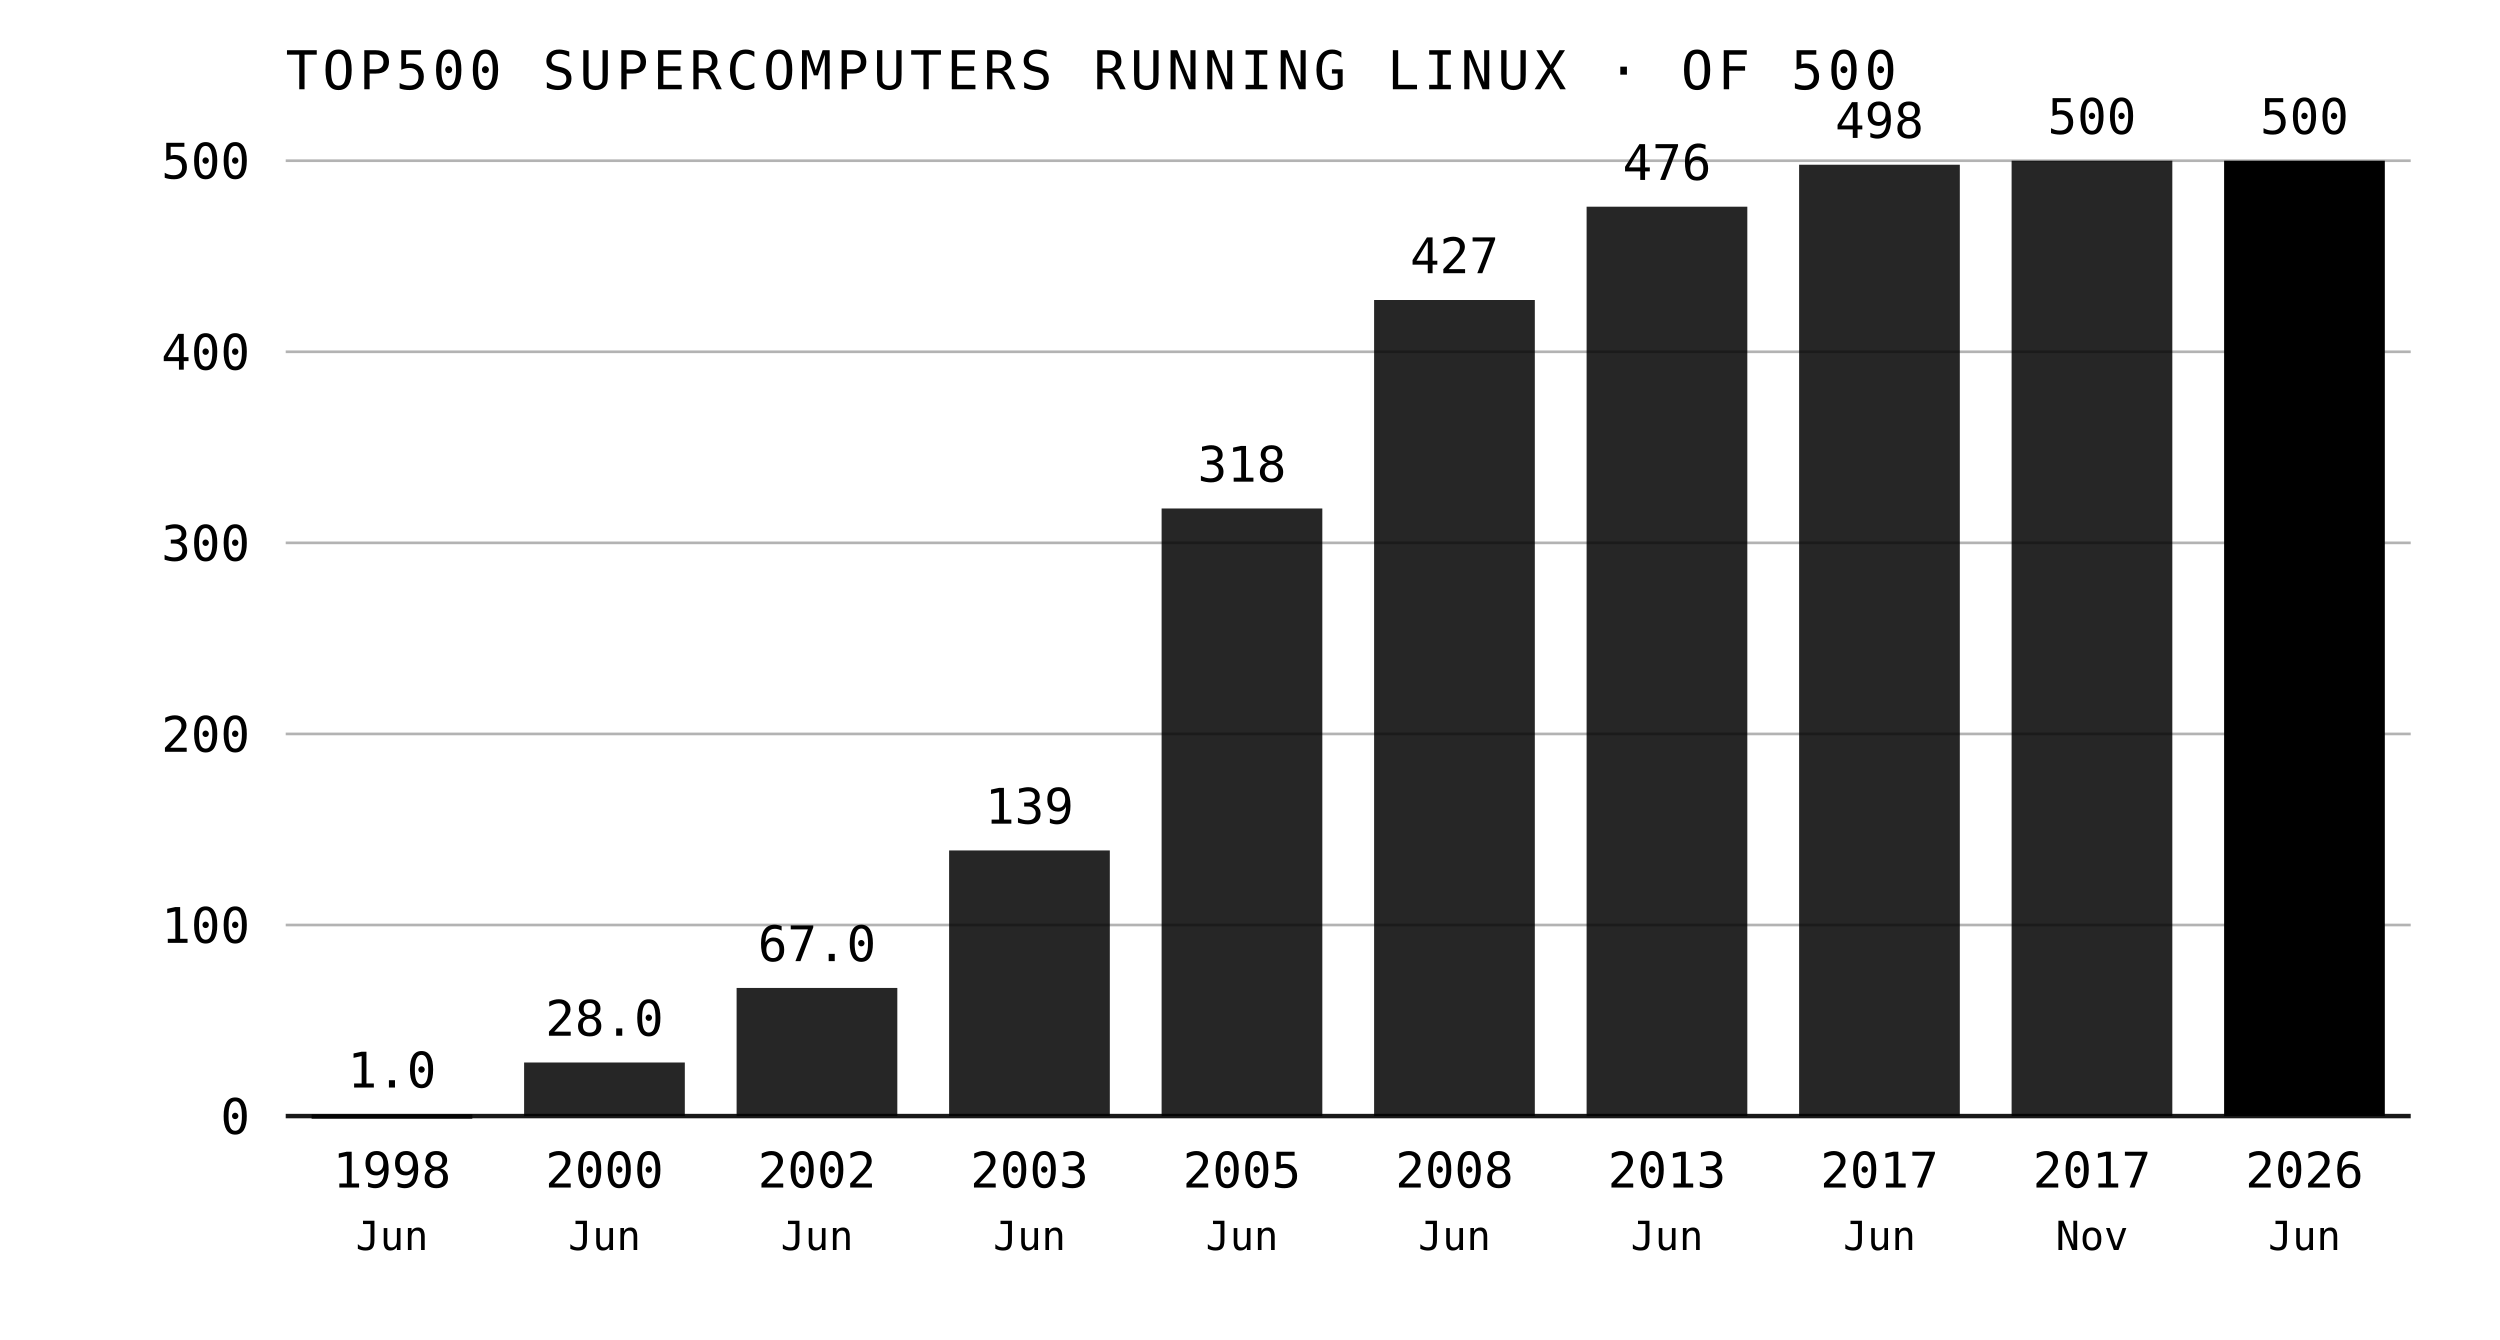
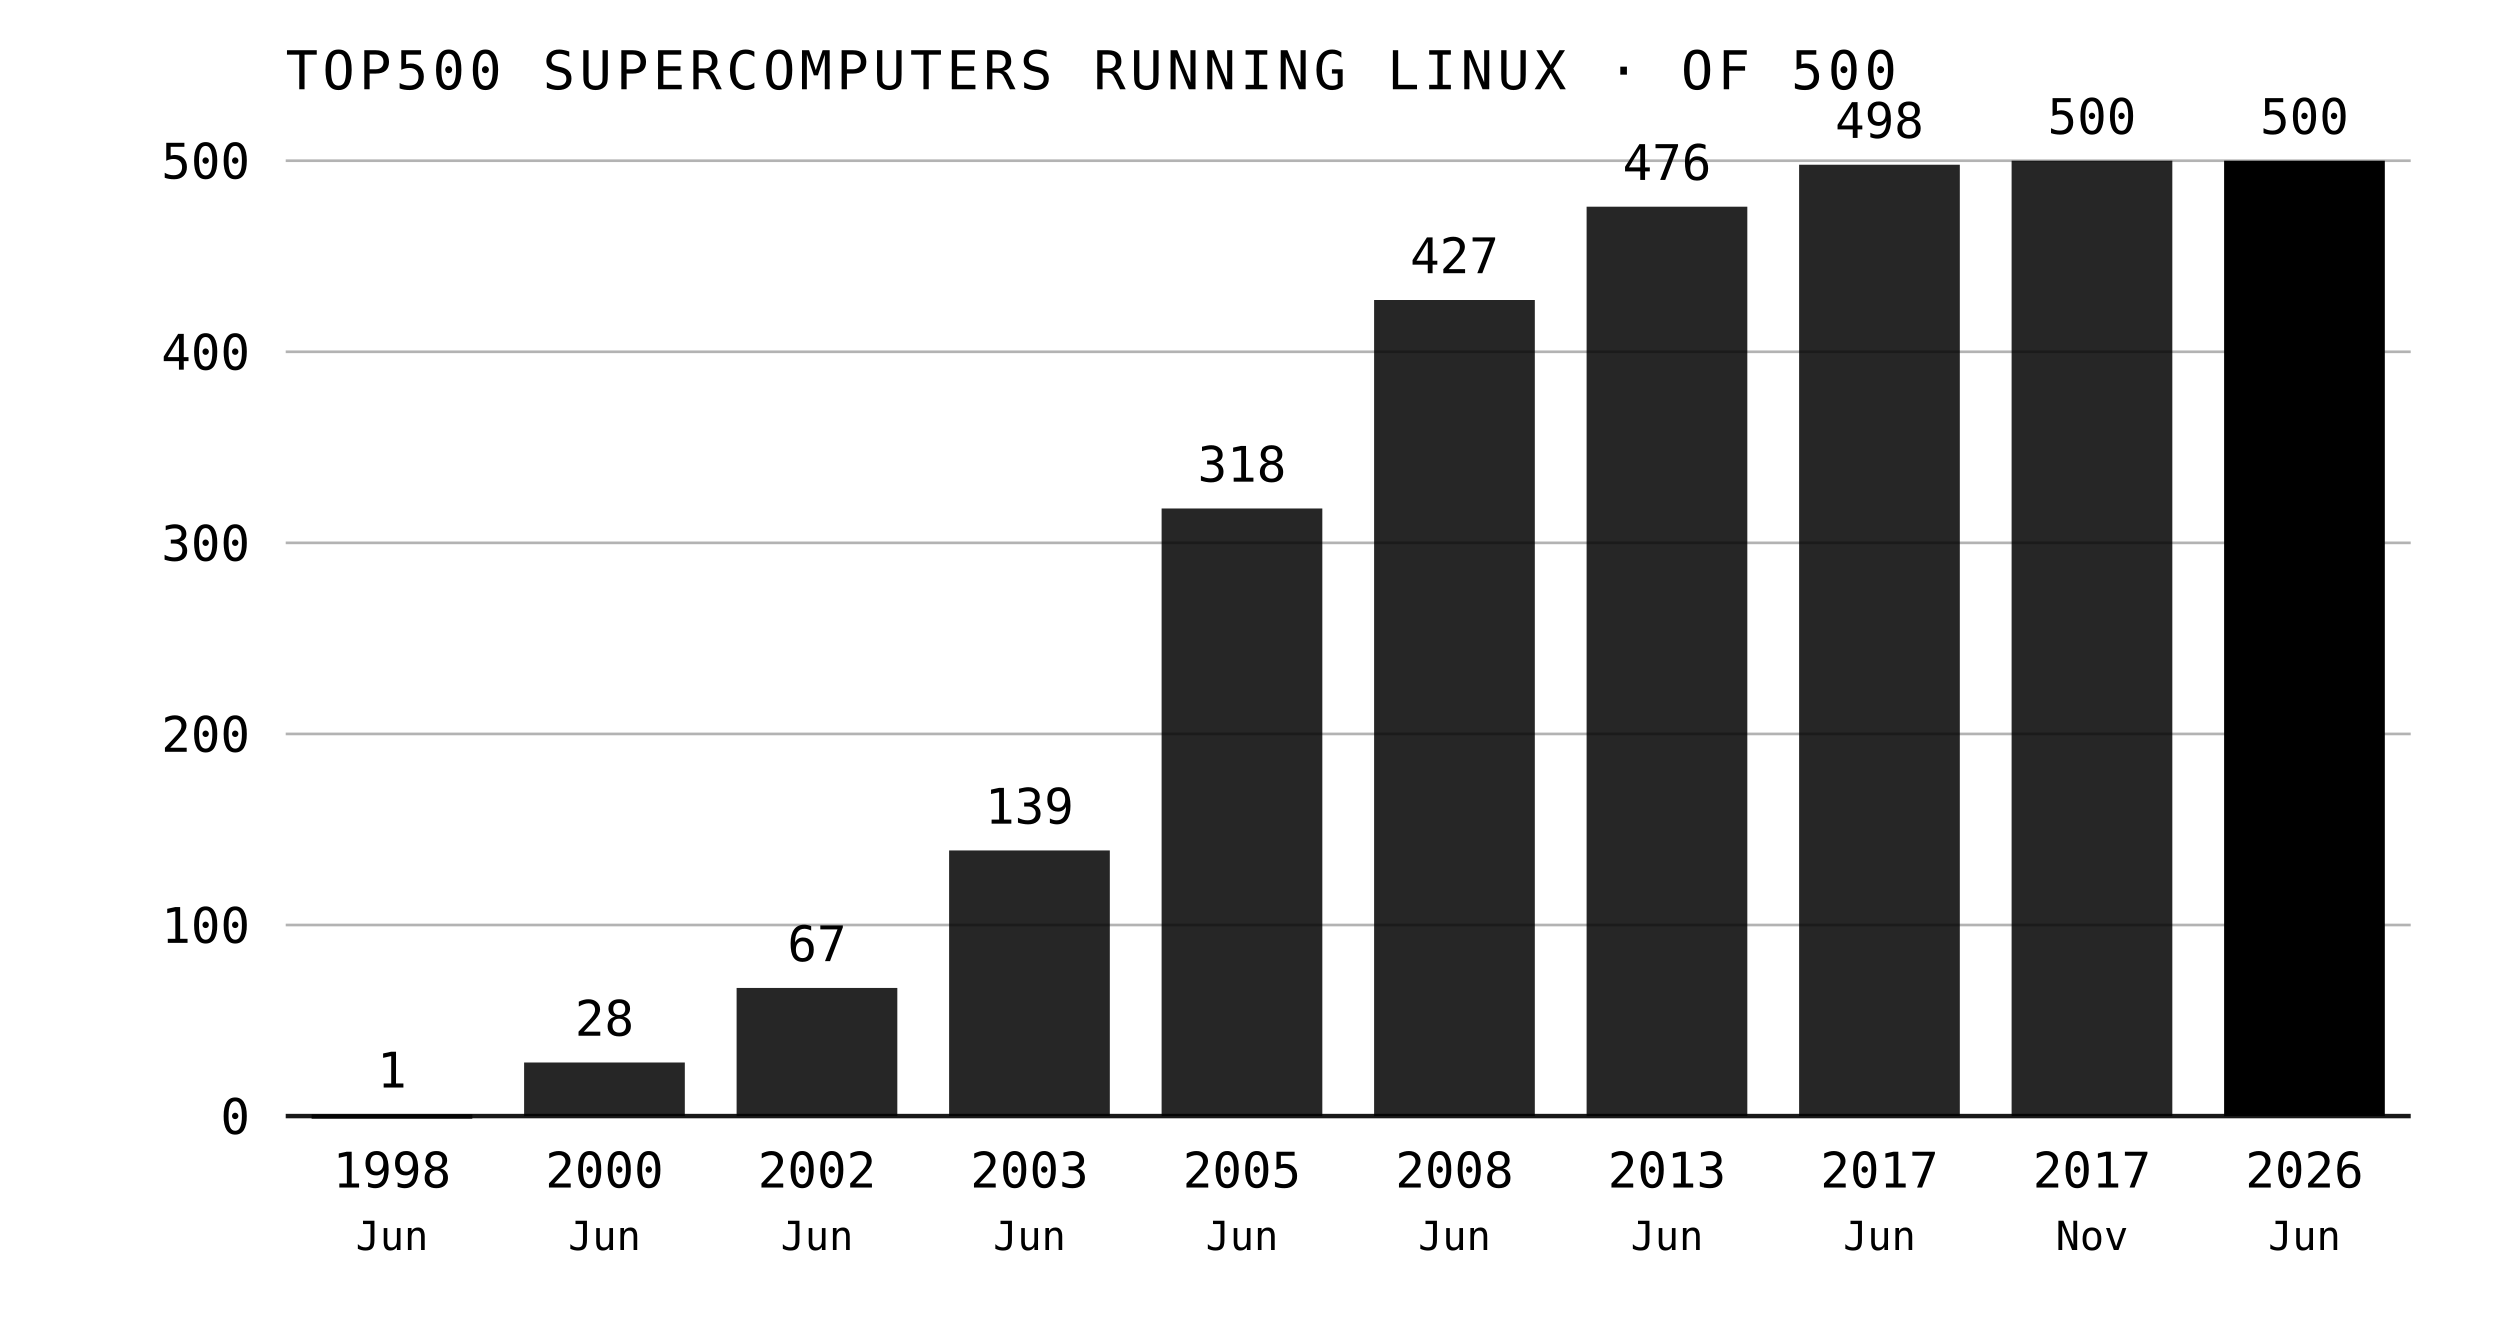
<svg xmlns="http://www.w3.org/2000/svg" viewBox="0 0 560 300" role="img" aria-labelledby="t d">
  <g font-family="ui-monospace, Menlo, Consolas, monospace" font-size="11" fill="currentColor">
    <g class="muted">
      <line x1="64" x2="540" y1="250.0" y2="250.0" stroke="currentColor" stroke-opacity="0.9" stroke-width="1" />
      <text x="56" y="254.0" text-anchor="end">0</text>
      <line x1="64" x2="540" y1="207.2" y2="207.2" stroke="currentColor" stroke-opacity="0.3" stroke-width="0.6" />
      <text x="56" y="211.2" text-anchor="end">100</text>
      <line x1="64" x2="540" y1="164.4" y2="164.4" stroke="currentColor" stroke-opacity="0.3" stroke-width="0.6" />
      <text x="56" y="168.4" text-anchor="end">200</text>
      <line x1="64" x2="540" y1="121.6" y2="121.6" stroke="currentColor" stroke-opacity="0.3" stroke-width="0.6" />
      <text x="56" y="125.6" text-anchor="end">300</text>
      <line x1="64" x2="540" y1="78.8" y2="78.8" stroke="currentColor" stroke-opacity="0.3" stroke-width="0.6" />
      <text x="56" y="82.8" text-anchor="end">400</text>
      <line x1="64" x2="540" y1="36.0" y2="36.0" stroke="currentColor" stroke-opacity="0.3" stroke-width="0.6" />
      <text x="56" y="40.0" text-anchor="end">500</text>
    </g>
    <rect x="69.8" y="249.6" width="36" height="1.0" fill-opacity="0.85" />
-     <text x="87.8" y="243.6" text-anchor="middle">1.0</text>
+     <text x="87.8" y="243.6" text-anchor="middle">1</text>
    <text x="87.8" y="266" text-anchor="middle">1998</text>
    <text x="87.8" y="280" text-anchor="middle" font-size="9" class="muted" fill="currentColor">Jun</text>
    <rect x="117.4" y="238.0" width="36" height="12.0" fill-opacity="0.85" />
-     <text x="135.4" y="232.0" text-anchor="middle">28.0</text>
+     <text x="135.4" y="232.0" text-anchor="middle">28</text>
    <text x="135.4" y="266" text-anchor="middle">2000</text>
    <text x="135.4" y="280" text-anchor="middle" font-size="9" class="muted" fill="currentColor">Jun</text>
    <rect x="165.0" y="221.3" width="36" height="28.7" fill-opacity="0.85" />
-     <text x="183.0" y="215.3" text-anchor="middle">67.0</text>
+     <text x="183.0" y="215.3" text-anchor="middle">67</text>
    <text x="183.0" y="266" text-anchor="middle">2002</text>
    <text x="183.0" y="280" text-anchor="middle" font-size="9" class="muted" fill="currentColor">Jun</text>
    <rect x="212.6" y="190.5" width="36" height="59.5" fill-opacity="0.85" />
    <text x="230.6" y="184.5" text-anchor="middle">139</text>
    <text x="230.6" y="266" text-anchor="middle">2003</text>
    <text x="230.6" y="280" text-anchor="middle" font-size="9" class="muted" fill="currentColor">Jun</text>
    <rect x="260.2" y="113.9" width="36" height="136.1" fill-opacity="0.85" />
    <text x="278.2" y="107.9" text-anchor="middle">318</text>
    <text x="278.2" y="266" text-anchor="middle">2005</text>
    <text x="278.2" y="280" text-anchor="middle" font-size="9" class="muted" fill="currentColor">Jun</text>
    <rect x="307.8" y="67.2" width="36" height="182.8" fill-opacity="0.85" />
    <text x="325.8" y="61.2" text-anchor="middle">427</text>
    <text x="325.8" y="266" text-anchor="middle">2008</text>
    <text x="325.8" y="280" text-anchor="middle" font-size="9" class="muted" fill="currentColor">Jun</text>
    <rect x="355.4" y="46.3" width="36" height="203.7" fill-opacity="0.85" />
    <text x="373.4" y="40.3" text-anchor="middle">476</text>
    <text x="373.4" y="266" text-anchor="middle">2013</text>
    <text x="373.4" y="280" text-anchor="middle" font-size="9" class="muted" fill="currentColor">Jun</text>
    <rect x="403.0" y="36.9" width="36" height="213.1" fill-opacity="0.85" />
    <text x="421.0" y="30.9" text-anchor="middle">498</text>
    <text x="421.0" y="266" text-anchor="middle">2017</text>
    <text x="421.0" y="280" text-anchor="middle" font-size="9" class="muted" fill="currentColor">Jun</text>
    <rect x="450.6" y="36.0" width="36" height="214.0" fill-opacity="0.85" />
    <text x="468.6" y="30.0" text-anchor="middle">500</text>
    <text x="468.6" y="266" text-anchor="middle">2017</text>
    <text x="468.6" y="280" text-anchor="middle" font-size="9" class="muted" fill="currentColor">Nov</text>
    <rect x="498.2" y="36.0" width="36" height="214.0" class="accent" fill="currentColor" />
    <text x="516.2" y="30.0" text-anchor="middle">500</text>
    <text x="516.2" y="266" text-anchor="middle">2026</text>
    <text x="516.2" y="280" text-anchor="middle" font-size="9" class="muted" fill="currentColor">Jun</text>
    <text x="64" y="20" font-size="12" letter-spacing="1">TOP500 SUPERCOMPUTERS RUNNING LINUX · OF 500</text>
  </g>
</svg>
